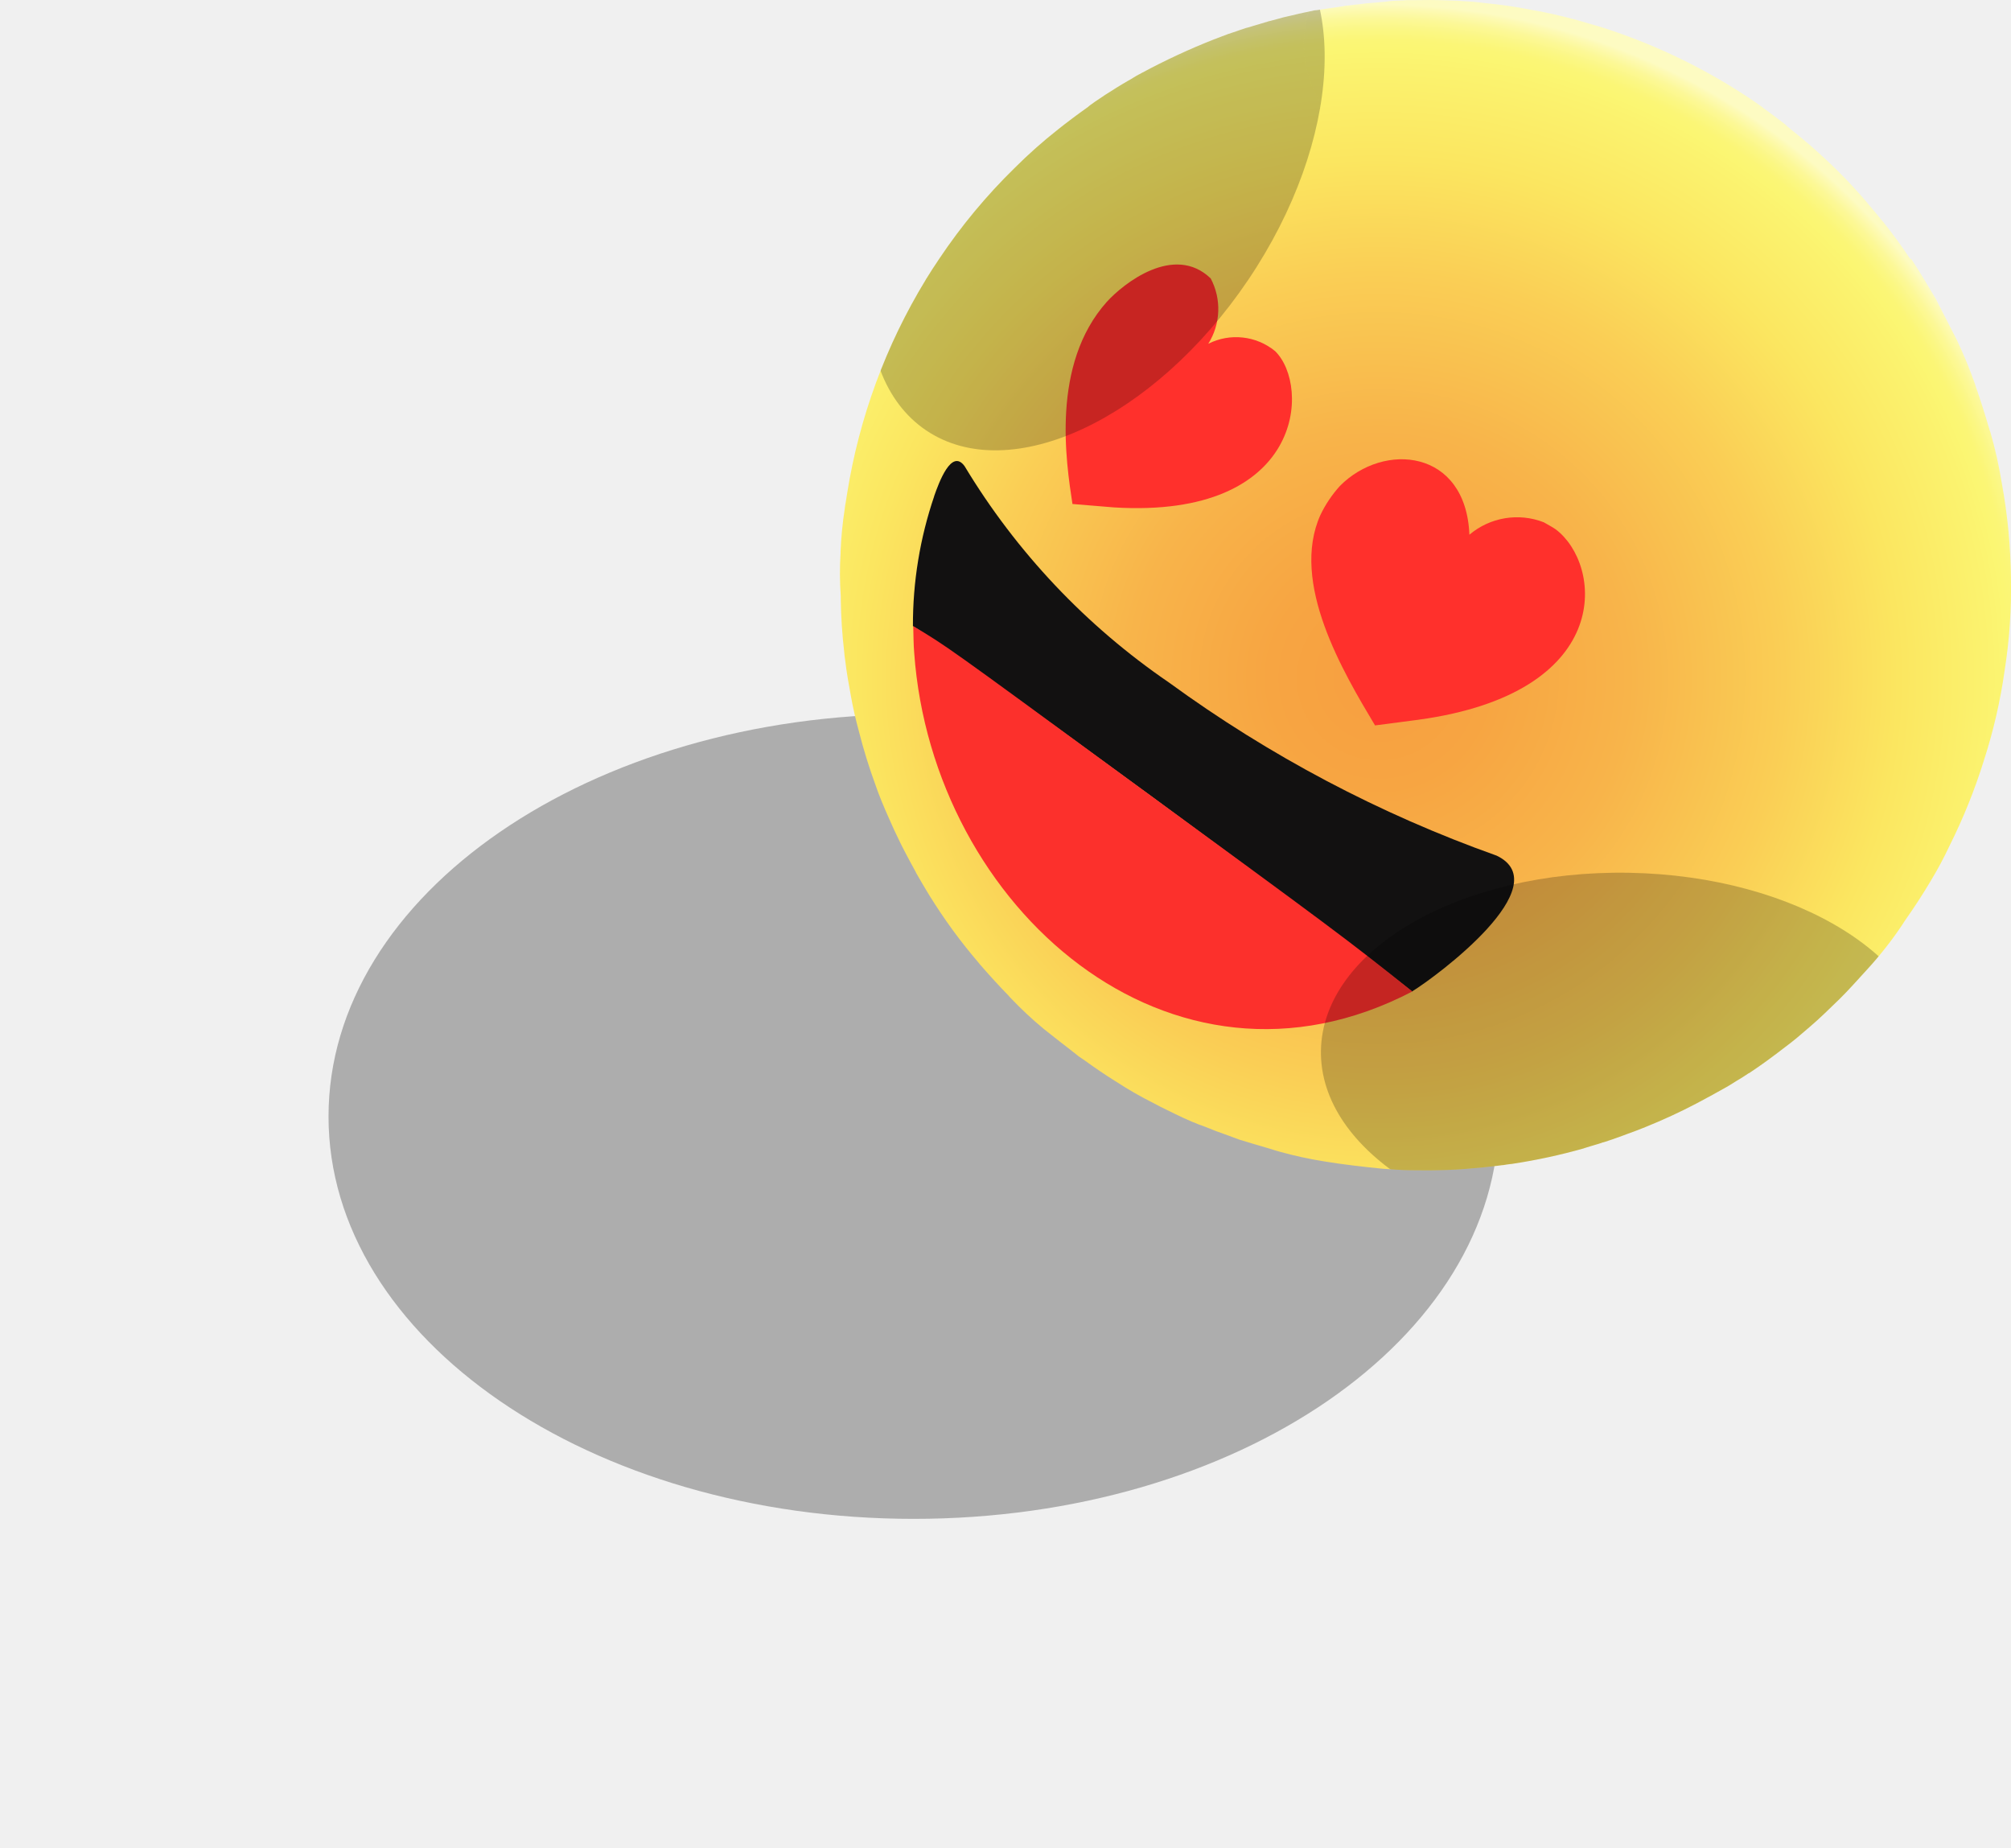
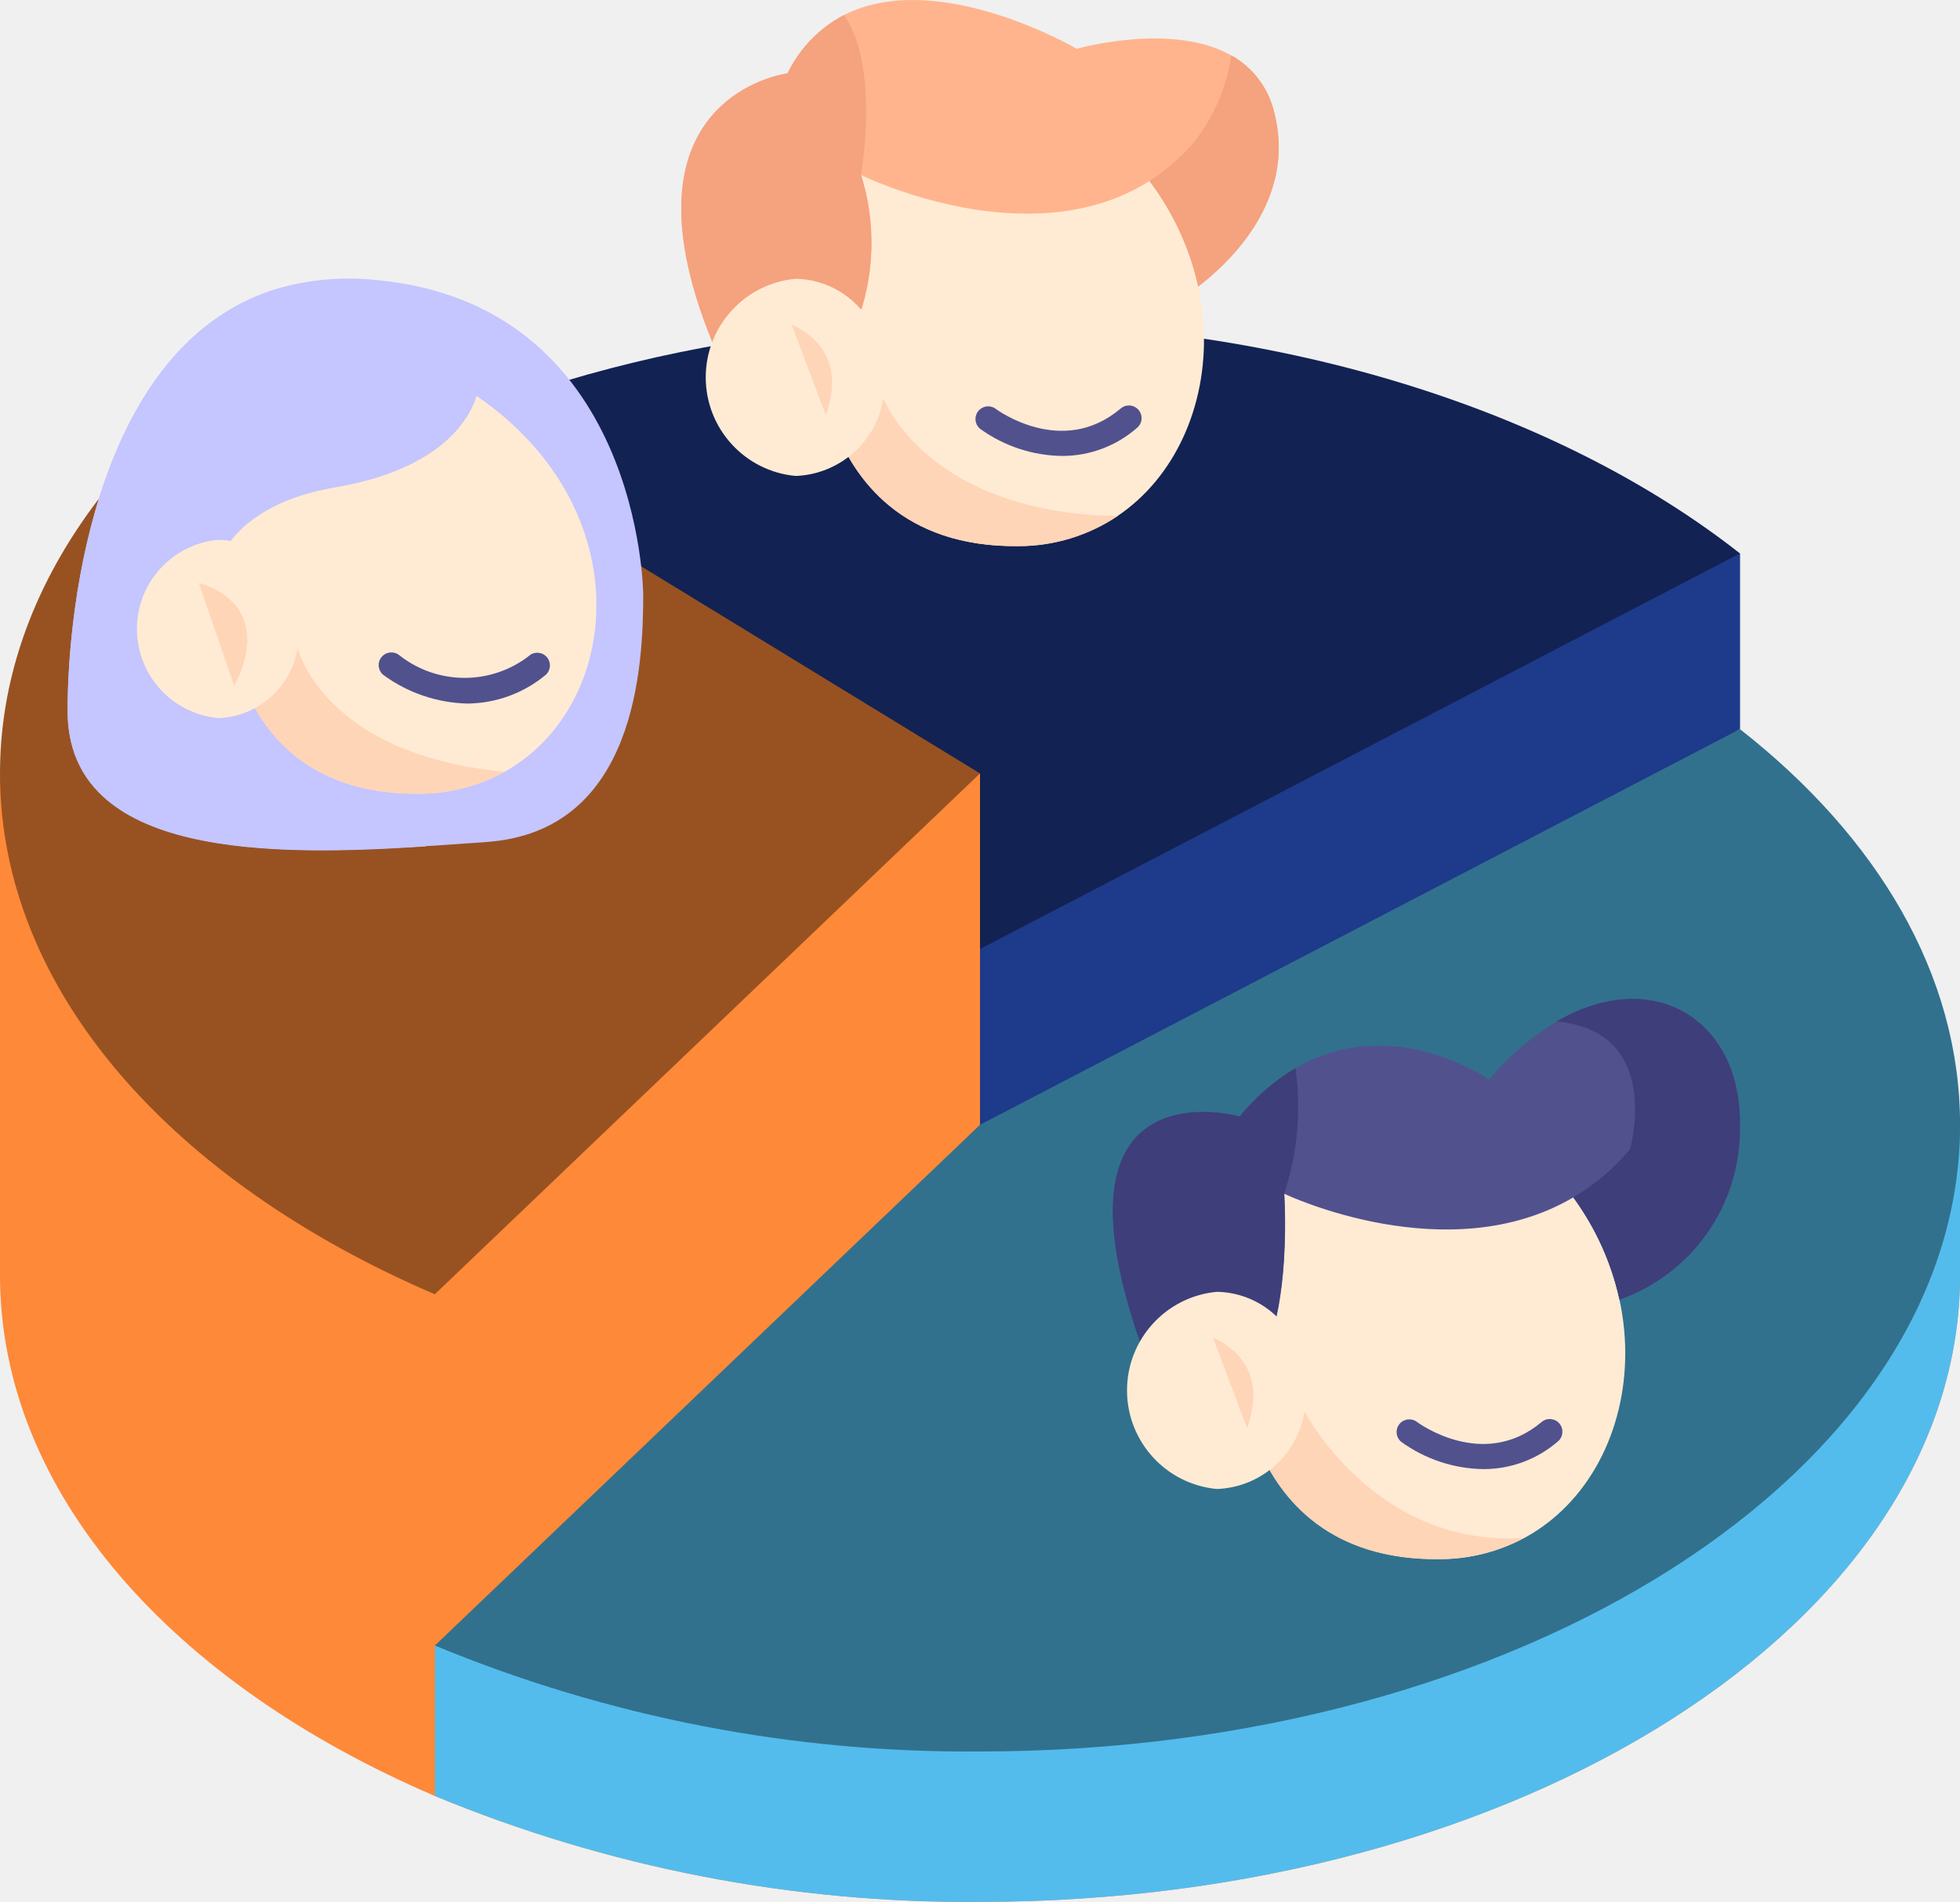
- <svg xmlns="http://www.w3.org/2000/svg" xmlns:xlink="http://www.w3.org/1999/xlink" width="82.478" height="75.758" viewBox="0 0 82.478 75.758">
-   <defs>
-     <radialGradient id="radial-gradient" cx="0.471" cy="0.58" r="0.575" gradientTransform="matrix(-0.999, -0.004, -0.004, 1, 0.933, 0.001)" gradientUnits="objectBoundingBox">
-       <stop offset="0" stop-color="#f79f40" />
-       <stop offset="0.163" stop-color="#f7a542" />
-       <stop offset="0.371" stop-color="#f8b44a" />
-       <stop offset="0.601" stop-color="#face55" />
-       <stop offset="0.771" stop-color="#fbe660" />
-       <stop offset="0.91" stop-color="#fbf36f" />
-       <stop offset="0.932" stop-color="#fbf672" />
-       <stop offset="0.947" stop-color="#fbf676" />
-       <stop offset="0.962" stop-color="#fbf783" />
-       <stop offset="0.978" stop-color="#fcf897" />
-       <stop offset="0.994" stop-color="#fdfab4" />
-       <stop offset="1" stop-color="#fdfbc2" />
-     </radialGradient>
-     <clipPath id="clip-path">
-       <path id="Trazado_116496" data-name="Trazado 116496" d="M52.65,29.84v-.06c0-.11-.03-.77-.15-1.75-.01-.09-.02-.17-.03-.26-.02-.12-.04-.25-.06-.38a23.894,23.894,0,0,0-3.15-8.77c0-.01-.01-.01-.01-.02-.17-.29-.35-.57-.54-.85h0a23.353,23.353,0,0,0-3.06-3.74,20.449,20.449,0,0,0-1.77-1.6c-.39-.32-.78-.62-1.19-.91a.265.265,0,0,1-.06-.05l-.05-.04-.21-.15c-.26-.18-.55-.37-.86-.57h0c-.01-.01-.02-.01-.03-.02-.15-.09-.3-.19-.47-.28-.07-.04-.15-.09-.22-.13s-.12-.07-.19-.11a1.092,1.092,0,0,0-.15-.08,25.413,25.413,0,0,0-2.93-1.4c-.26-.11-.47-.18-.58-.23l-.18-.07-.18-.07c-.01,0-.02-.01-.03-.01l-.04-.01-.3-.1-.04-.01c-.01,0-.03-.01-.04-.01l-.2-.07a2.759,2.759,0,0,0-.27-.08l-.23-.07c-.04-.01-.09-.03-.13-.04-.01,0-.03-.01-.04-.01s-.03-.01-.05-.01a.636.636,0,0,1-.07-.02l-.26-.07-.22-.06c-.07-.02-.14-.03-.21-.05h-.01l-.13-.03-.25-.06-.18-.04a2.049,2.049,0,0,0-.24-.05c-.01,0-.03-.01-.04-.01-.06-.01-.12-.03-.18-.04l-.11-.02-.13-.03h-.02l-.04-.01c-.02,0-.05-.01-.07-.01a1.766,1.766,0,0,1-.2-.04.6.6,0,0,0-.12-.02h0a2.068,2.068,0,0,1-.22-.04l-.19-.03c-.03-.01-.07-.01-.11-.02a.985.985,0,0,0-.17-.02,1,1,0,0,0-.16-.02l-.27-.03-.25-.03c-.03,0-.05-.01-.08-.01h-.02a1.641,1.641,0,0,0-.23-.02l-.34-.03c-.08-.01-.16-.01-.23-.02-.09-.01-.17-.01-.26-.02s-.18-.01-.27-.02A.97.97,0,0,1,29.76,7h-.37c-.48-.01-.96-.01-1.45,0-.11,0-.21,0-.31.01s-.22.01-.32.02c-.07,0-.13.01-.19.01-.16.01-.31.02-.46.04-.05,0-.11.01-.16.01-.22.02-.43.04-.64.07-.1.01-.2.02-.3.04h-.01c-.02,0-.04.01-.06.01q-.24.03-.45.06c-.11.02-.23.04-.34.05-.26.04-.47.08-.61.11-.7.14-1.38.3-2.06.5-.41.11-.77.22-1.21.38a24.021,24.021,0,0,0-5.31,2.61h0c-.17.11-.33.22-.49.33a.265.265,0,0,0-.06.05c-.28.2-.56.4-.84.61a.423.423,0,0,1-.07.05l-.02.02-.02.02c-.01.01-.02.02-.03.02s-.02.01-.03.02c-.08.06-.15.12-.23.18-.15.12-.3.24-.44.36-.08.07-.16.13-.24.2-.16.14-.32.27-.46.4l-.02.02-.02.02c-.03.03-.07.06-.1.09-.75.69-1.21,1.19-1.24,1.22-.23.25-.46.51-.69.77-.16.19-.33.38-.5.59-.01.01-.02.03-.04.04l-.03.03c-.34.42-.69.89-1.08,1.46l-.01.01-.01.01c-.01.01-.01.02-.02.02-.18.26-.36.55-.54.86-.16.26-.32.52-.46.75l-.46.88c-.15.29-.29.56-.42.82a16.758,16.758,0,0,0-.76,1.82h0v.01c-.22.6-.42,1.23-.6,1.84l-.01.02a.037.037,0,0,1-.01.03,17.968,17.968,0,0,0-.5,2.13,23.506,23.506,0,0,0-.17,7.66,22.794,22.794,0,0,0,.82,3.68,23.944,23.944,0,0,0,1.38,3.51,15.311,15.311,0,0,0,.75,1.42c.32.56.68,1.11,1.06,1.66.04.07.09.13.13.2a16,16,0,0,0,1.39,1.8c.34.37.78.88,1.14,1.24s.83.82,1.22,1.15h0c.42.37.6.53.99.83q.72.585,1.47,1.08h.01c.16.11.32.22.49.32.19.12.38.24.55.34.09.05.22.13.36.21a.573.573,0,0,1,.07.04c.15.09.33.18.52.29.04.02.09.05.13.07a22.789,22.789,0,0,0,2.12,1c.18.07.42.17.7.28l.24.09.42.15.3.1.11.03c.01,0,.01,0,.02.01l.16.05a2.759,2.759,0,0,0,.27.08l.26.08c.01,0,.02,0,.02.01a22.1,22.1,0,0,0,2.96.66l.09.01c.08.01.17.03.27.04h.03l.23.03.53.06c.24.03.56.05.79.07s.49.03.74.04h.02c.13.01.25.01.37.01.33.01.77,0,1.1.01s.79-.03,1.13-.05c.72-.06,1.68-.17,2.39-.28a18.747,18.747,0,0,0,1.84-.38c.14-.04.28-.08.43-.12.43-.12.87-.25,1.24-.36l.43-.16c.35-.12.69-.25,1.03-.38l.17-.06c.4-.15.89-.38,1.32-.59.19-.09.37-.18.55-.28a15.71,15.71,0,0,0,1.56-.88c.02-.01.03-.02.05-.03.41-.26.82-.52,1.22-.81.09-.06.18-.12.26-.17l.44-.34c.12-.09.23-.18.35-.27l.66-.52a14.289,14.289,0,0,0,1.37-1.26l.03-.03.07-.07c.35-.35.74-.77,1.2-1.29a.138.138,0,0,0,.03-.04h0a20.958,20.958,0,0,0,2.02-2.71c.01-.01.01-.02.02-.03.19-.3.38-.61.57-.95v-.01h0c.08-.14.16-.29.24-.44.11-.2.22-.41.31-.59l.09-.18c.16-.32.31-.65.47-.99.21-.47.41-.94.56-1.36h0c.26-.7.5-1.44.71-2.23.13-.48.25-.96.33-1.41.1-.48.18-.98.25-1.5.02-.12.03-.23.05-.34.08-.69.14-1.41.16-2.14v-.13C52.68,31.04,52.68,30.45,52.65,29.84Z" transform="translate(-4.654 -6.992)" />
-     </clipPath>
-     <linearGradient id="linear-gradient" x1="-0.166" y1="-323.933" x2="-1.166" y2="-323.933" gradientUnits="objectBoundingBox">
-       <stop offset="0" stop-color="#19b79c" />
-       <stop offset="0.405" stop-color="#1dbb9e" />
-       <stop offset="0.825" stop-color="#2ac8a3" />
-       <stop offset="0.997" stop-color="#31cfa6" />
-     </linearGradient>
-     <linearGradient id="linear-gradient-2" x1="-2.106" y1="-363.238" x2="-3.08" y2="-363.238" xlink:href="#linear-gradient" />
-     <clipPath id="clip-path-2">
-       <path id="Trazado_116504" data-name="Trazado 116504" d="M4.652,29.65v-.06a15.757,15.757,0,0,1,.17-1.74,2.335,2.335,0,0,1,.04-.26c.02-.12.04-.25.06-.38a24.088,24.088,0,0,1,3.22-8.75c0-.01.01-.01.01-.02.18-.29.36-.57.55-.85h0a23.39,23.39,0,0,1,3.09-3.72,20.134,20.134,0,0,1,1.78-1.58q.585-.465,1.2-.9a.265.265,0,0,0,.06-.05l.05-.04.21-.15c.26-.18.55-.37.86-.56h0c.01-.01.02-.01.03-.02.15-.09.31-.19.47-.28a2.53,2.53,0,0,0,.22-.13c.06-.04.12-.07.19-.11.05-.03.1-.05.15-.08a27.308,27.308,0,0,1,2.95-1.37c.26-.1.47-.18.58-.22l.18-.06.18-.06c.01,0,.02-.01.03-.01l.05-.02.3-.1.04-.01c.01,0,.03-.01.04-.01l.2-.06c.08-.02.19-.06.27-.08l.23-.07a.647.647,0,0,0,.13-.04c.01,0,.03-.01.04-.01s.03-.01.05-.01a.637.637,0,0,0,.07-.02l.26-.07.22-.06c.07-.02.14-.03.21-.05h.01l.13-.03c.08-.02.18-.04.25-.06l.18-.04c.08-.02.16-.03.24-.05.01,0,.03-.01.04-.01a1.163,1.163,0,0,0,.18-.04l.11-.01.13-.02h.02l.04-.01c.02,0,.05-.01.07-.01l.2-.03c.04-.01.09-.01.13-.02h0l.22-.03.19-.03a.516.516,0,0,0,.11-.02.985.985,0,0,1,.17-.02c.06-.01.11-.01.16-.02l.27-.03.25-.03c.03,0,.05-.01.08-.01h.02c.07-.01.15-.01.23-.02l.34-.03c.08-.01.16-.01.23-.02a1.569,1.569,0,0,1,.24-.03,2.437,2.437,0,0,1,.27-.01.86.86,0,0,1,.16-.01l.15-.01h.24c.49-.01.97-.01,1.45.01.11,0,.21.01.31.01s.22.01.32.02c.07,0,.13.01.19.01.16.01.31.02.46.04.05.01.11.01.16.02.22.02.43.05.64.07.1.01.2.03.3.04h.01c.02,0,.04.01.06.01.16.02.31.05.45.07l.34.06c.26.05.47.09.6.11.69.14,1.38.31,2.06.52.41.11.76.23,1.21.39a24.178,24.178,0,0,1,5.28,2.65h0c.16.11.33.22.49.34a.265.265,0,0,1,.06.05c.28.2.56.41.83.62a.424.424,0,0,0,.07.05l.02.02.02.02.03.03c.01.01.02.01.02.02.08.06.15.12.22.18.15.12.3.24.44.36.08.07.16.14.24.2.16.14.31.28.46.41l.02.02.02.02c.03.03.07.06.1.09.75.69,1.2,1.2,1.23,1.23.23.25.46.51.68.78.16.19.32.38.49.59.01.01.02.03.04.04l.02.03c.33.42.69.89,1.07,1.47l.04.01.01.01c.01.01.01.02.02.02.17.26.36.56.54.86.16.26.31.53.45.75l.45.88c.15.29.29.56.42.82a18.431,18.431,0,0,1,.75,1.83h0v.01c.21.6.41,1.23.59,1.85l.01.02a.037.037,0,0,0,.01.03,17.59,17.59,0,0,1,.48,2.14,22.71,22.71,0,0,1,.37,3.87,21.465,21.465,0,0,1-.26,3.8,21.96,21.96,0,0,1-.85,3.68,23.286,23.286,0,0,1-1.41,3.5,15.244,15.244,0,0,1-.76,1.42c-.33.56-.69,1.11-1.07,1.65-.04.07-.09.13-.13.2a15.2,15.2,0,0,1-1.41,1.79c-.34.37-.79.88-1.15,1.23s-.84.82-1.22,1.14h0c-.43.37-.6.52-1,.82-.49.38-.98.74-1.48,1.07H41.9c-.16.11-.32.21-.49.31-.19.12-.38.24-.55.33-.09.05-.22.12-.36.2a.574.574,0,0,0-.07.04c-.15.08-.33.18-.52.28-.04.02-.09.05-.13.07a23.108,23.108,0,0,1-2.12.98c-.18.07-.42.17-.71.27l-.24.09-.42.15-.3.1-.11.03c-.01,0-.01,0-.02.01l-.16.05c-.08.02-.19.06-.27.08l-.26.08c-.01,0-.02,0-.02.01a23.962,23.962,0,0,1-2.96.64l-.09.01c-.08.01-.17.02-.27.04H31.8l-.23.03-.53.06c-.24.02-.56.05-.79.07s-.49.03-.74.04h-.02c-.13,0-.25.01-.37.01-.33.01-.77,0-1.1,0s-.79-.04-1.13-.06c-.72-.07-1.68-.18-2.39-.3a16.281,16.281,0,0,1-1.84-.4c-.14-.04-.28-.08-.43-.13-.43-.12-.87-.26-1.24-.37l-.43-.16c-.35-.12-.69-.25-1.03-.39l-.17-.06c-.4-.15-.88-.38-1.32-.6-.19-.09-.37-.18-.55-.28a15.612,15.612,0,0,1-1.55-.89.219.219,0,0,0-.05-.03c-.41-.26-.81-.53-1.21-.82-.09-.06-.17-.12-.25-.17L14,49.97c-.12-.09-.23-.18-.35-.27l-.66-.52a15.233,15.233,0,0,1-1.36-1.27l-.03-.03-.06-.07c-.34-.35-.74-.78-1.19-1.3a.138.138,0,0,1-.03-.04h0a21.889,21.889,0,0,1-2-2.73c-.01-.01-.01-.02-.02-.03-.18-.3-.37-.61-.56-.95v-.01h0c-.08-.14-.16-.29-.24-.44-.11-.21-.22-.41-.31-.59l-.09-.18c-.16-.32-.31-.65-.46-.99-.21-.47-.41-.95-.55-1.36h0a22.441,22.441,0,0,1-.69-2.23c-.13-.48-.24-.96-.32-1.41-.09-.49-.18-.98-.24-1.5-.02-.12-.03-.23-.04-.34a21.166,21.166,0,0,1-.14-2.14v-.13A13.347,13.347,0,0,1,4.652,29.65Z" transform="translate(-4.627 -6.983)" fill="url(#radial-gradient)" />
-     </clipPath>
-   </defs>
-   <g id="Grupo_157926" data-name="Grupo 157926" transform="translate(13.474)">
-     <ellipse id="Elipse_4737" data-name="Elipse 4737" cx="24" cy="16.5" rx="24" ry="16.5" transform="translate(0 29.284)" fill="#0b0b0b" opacity="0.292" style="mix-blend-mode: multiply;isolation: isolate" />
-     <path id="Trazado_116493" data-name="Trazado 116493" d="M4.652,29.65v-.06a15.757,15.757,0,0,1,.17-1.74,2.335,2.335,0,0,1,.04-.26c.02-.12.04-.25.06-.38a24.088,24.088,0,0,1,3.22-8.75c0-.01.01-.01.01-.02.18-.29.36-.57.55-.85h0a23.39,23.39,0,0,1,3.09-3.72,20.134,20.134,0,0,1,1.78-1.58q.585-.465,1.2-.9a.265.265,0,0,0,.06-.05l.05-.04.21-.15c.26-.18.55-.37.86-.56h0c.01-.01.02-.01.03-.02.15-.09.31-.19.47-.28a2.53,2.53,0,0,0,.22-.13c.06-.04.12-.07.19-.11.05-.03.1-.05.15-.08a27.308,27.308,0,0,1,2.95-1.37c.26-.1.47-.18.58-.22l.18-.06.18-.06c.01,0,.02-.01.03-.01l.05-.02.3-.1.04-.01c.01,0,.03-.01.04-.01l.2-.06c.08-.02.19-.06.27-.08l.23-.07a.647.647,0,0,0,.13-.04c.01,0,.03-.01.04-.01s.03-.01.05-.01a.637.637,0,0,0,.07-.02l.26-.07.22-.06c.07-.02.14-.03.21-.05h.01l.13-.03c.08-.02.18-.04.25-.06l.18-.04c.08-.02.16-.03.24-.05.01,0,.03-.01.04-.01a1.163,1.163,0,0,0,.18-.04l.11-.01.13-.02h.02l.04-.01c.02,0,.05-.01.07-.01l.2-.03c.04-.01.09-.01.13-.02h0l.22-.03.19-.03a.516.516,0,0,0,.11-.02.985.985,0,0,1,.17-.02c.06-.01.11-.01.16-.02l.27-.03.25-.03c.03,0,.05-.01.08-.01h.02c.07-.01.15-.01.23-.02l.34-.03c.08-.01.16-.01.23-.02a1.569,1.569,0,0,1,.24-.03,2.437,2.437,0,0,1,.27-.01.86.86,0,0,1,.16-.01l.15-.01h.24c.49-.01.97-.01,1.45.01.11,0,.21.01.31.01s.22.01.32.02c.07,0,.13.01.19.01.16.01.31.02.46.04.05.01.11.01.16.02.22.02.43.05.64.07.1.01.2.03.3.04h.01c.02,0,.04.01.06.01.16.02.31.05.45.07l.34.06c.26.05.47.09.6.11.69.14,1.38.31,2.06.52.41.11.76.23,1.21.39a24.178,24.178,0,0,1,5.28,2.65h0c.16.11.33.22.49.34a.265.265,0,0,1,.06.05c.28.2.56.41.83.62a.424.424,0,0,0,.07.05l.02.02.02.02.03.03c.01.01.02.01.02.02.08.06.15.12.22.18.15.12.3.24.44.36.08.07.16.14.24.2.16.14.31.28.46.41l.02.02.02.02c.03.03.07.06.1.09.75.69,1.2,1.2,1.23,1.23.23.25.46.51.68.78.16.19.32.38.49.59.01.01.02.03.04.04l.02.03c.33.42.69.89,1.07,1.47l.04.01.01.01c.01.01.01.02.02.02.17.26.36.56.54.86.16.26.31.53.45.75l.45.88c.15.29.29.56.42.82a18.431,18.431,0,0,1,.75,1.83h0v.01c.21.6.41,1.23.59,1.85l.01.02a.037.037,0,0,0,.01.03,17.59,17.59,0,0,1,.48,2.14,22.71,22.71,0,0,1,.37,3.87,21.465,21.465,0,0,1-.26,3.8,21.96,21.96,0,0,1-.85,3.68,23.286,23.286,0,0,1-1.41,3.5,15.244,15.244,0,0,1-.76,1.42c-.33.56-.69,1.11-1.07,1.65-.04.07-.09.13-.13.2a15.2,15.2,0,0,1-1.41,1.79c-.34.37-.79.88-1.15,1.23s-.84.82-1.22,1.14h0c-.43.37-.6.52-1,.82-.49.38-.98.74-1.48,1.07H41.9c-.16.11-.32.21-.49.31-.19.12-.38.24-.55.33-.09.05-.22.12-.36.2a.574.574,0,0,0-.07.04c-.15.08-.33.18-.52.28-.04.02-.09.05-.13.07a23.108,23.108,0,0,1-2.12.98c-.18.07-.42.17-.71.27l-.24.09-.42.15-.3.1-.11.03c-.01,0-.01,0-.02.01l-.16.05c-.08.02-.19.06-.27.08l-.26.08c-.01,0-.02,0-.02.01a23.962,23.962,0,0,1-2.96.64l-.09.01c-.08.01-.17.02-.27.04H31.8l-.23.03-.53.06c-.24.02-.56.05-.79.07s-.49.03-.74.04h-.02c-.13,0-.25.01-.37.01-.33.01-.77,0-1.1,0s-.79-.04-1.13-.06c-.72-.07-1.68-.18-2.39-.3a16.281,16.281,0,0,1-1.84-.4c-.14-.04-.28-.08-.43-.13-.43-.12-.87-.26-1.24-.37l-.43-.16c-.35-.12-.69-.25-1.03-.39l-.17-.06c-.4-.15-.88-.38-1.32-.6-.19-.09-.37-.18-.55-.28a15.612,15.612,0,0,1-1.55-.89.219.219,0,0,0-.05-.03c-.41-.26-.81-.53-1.21-.82-.09-.06-.17-.12-.25-.17L14,49.97c-.12-.09-.23-.18-.35-.27l-.66-.52a15.233,15.233,0,0,1-1.36-1.27l-.03-.03-.06-.07c-.34-.35-.74-.78-1.19-1.3a.138.138,0,0,1-.03-.04h0a21.889,21.889,0,0,1-2-2.73c-.01-.01-.01-.02-.02-.03-.18-.3-.37-.61-.56-.95v-.01h0c-.08-.14-.16-.29-.24-.44-.11-.21-.22-.41-.31-.59l-.09-.18c-.16-.32-.31-.65-.46-.99-.21-.47-.41-.95-.55-1.36h0a22.441,22.441,0,0,1-.69-2.23c-.13-.48-.24-.96-.32-1.41-.09-.49-.18-.98-.24-1.5-.02-.12-.03-.23-.04-.34a21.166,21.166,0,0,1-.14-2.14v-.13A13.347,13.347,0,0,1,4.652,29.65Z" transform="translate(16.349 -6.983)" fill="url(#radial-gradient)" />
-     <g id="Grupo_86225" data-name="Grupo 86225" transform="translate(20.955 0.009)" clip-path="url(#clip-path)">
-       <path id="Trazado_116494" data-name="Trazado 116494" d="M50.67,21.64a4.37,4.37,0,0,1,.18-.46C50.8,21.33,50.74,21.48,50.67,21.64Z" transform="translate(-48.844 -6.992)" fill="url(#linear-gradient)" />
-       <path id="Trazado_116495" data-name="Trazado 116495" d="M4.7,34.92c.03-.14.05-.28.08-.41C4.75,34.65,4.73,34.79,4.7,34.92Z" transform="translate(43.196 -6.992)" fill="url(#linear-gradient-2)" />
-     </g>
-     <path id="Trazado_116497" data-name="Trazado 116497" d="M25.873,27.33A16.375,16.375,0,0,0,25,32.66c2.26,1.39,16.97,12.2,20.47,14.98,1.03-.63,6.02-4.35,3.47-5.57a52.925,52.925,0,0,1-13.44-7.1,28.664,28.664,0,0,1-8.38-8.87c-.54-.75-1.06.69-1.25,1.23" transform="translate(-1.032 -6.983)" fill="#121111" />
-     <path id="Trazado_116499" data-name="Trazado 116499" d="M29.22,33.76c.75,10.43,10.52,19.05,20.43,13.88-2.65-2.12-3.33-2.62-11.66-8.71-7.45-5.46-7.45-5.46-8.81-6.27.01.33.01.77.04,1.1" transform="translate(-5.199 -6.983)" fill="#fc302c" />
-     <g id="Grupo_86231" data-name="Grupo 86231" transform="translate(40.307 18.833)">
-       <path id="Trazado_116501" data-name="Trazado 116501" d="M22.473,28.1c-1.25,2.78.93,6.44,2.24,8.63.65-.09,1.52-.19,2.17-.29,7.67-1.22,7.14-6.32,5.24-7.75-.14-.1-.34-.2-.49-.29a3.024,3.024,0,0,0-3.05.51c-.14-3.51-3.51-3.82-5.31-2a4.969,4.969,0,0,0-.8,1.19" transform="translate(-22.099 -25.816)" fill="#ff302c" />
-     </g>
-     <g id="Grupo_86232" data-name="Grupo 86232" transform="translate(30.232 10.846)">
-       <path id="Trazado_116503" data-name="Trazado 116503" d="M35.806,19.36c-2.3,2.57-1.67,6.58-1.41,8.29.51.04,1.19.1,1.7.14,7.78.48,8.08-4.98,6.61-6.41a2.529,2.529,0,0,0-2.74-.3,2.679,2.679,0,0,0,.1-2.68c-1.5-1.44-3.58.21-4.26.96" transform="translate(-34.117 -17.829)" fill="#ff302c" />
-     </g>
-     <g id="Enmascarar_grupo_59" data-name="Enmascarar grupo 59" transform="translate(20.976 0)" clip-path="url(#clip-path-2)">
-       <g id="Grupo_86233" data-name="Grupo 86233" transform="translate(-2.683 -7.272)" opacity="0.561" style="mix-blend-mode: multiply;isolation: isolate">
-         <g id="Grupo_86230" data-name="Grupo 86230" transform="translate(0)">
-           <ellipse id="Elipse_4734" data-name="Elipse 4734" cx="12.5" cy="7.5" rx="12.5" ry="7.5" transform="translate(21.707 1.557)" fill="#fff" opacity="0.743" />
-           <ellipse id="Elipse_4735" data-name="Elipse 4735" cx="12.5" cy="7.5" rx="12.5" ry="7.5" transform="translate(26.415 8.388) rotate(124)" opacity="0.387" />
-           <ellipse id="Elipse_4736" data-name="Elipse 4736" cx="12.5" cy="7.5" rx="12.5" ry="7.5" transform="matrix(-1, -0.017, 0.017, -1, 47.282, 58.274)" opacity="0.387" />
-         </g>
+ <svg xmlns="http://www.w3.org/2000/svg" width="94.143" height="91.354" viewBox="0 0 94.143 91.354">
+   <g id="Calque_2" data-name="Calque 2" transform="translate(0 -0.007)">
+     <g id="_36-_Segmentation" data-name="36- Segmentation" transform="translate(0 0.007)">
+       <path id="Trazado_873454" data-name="Trazado 873454" d="M94.144,199.973V207.2c0,16.625-21.075,30.1-47.072,30.1a66.929,66.929,0,0,1-26.186-5.085C8.29,226.818,0,217.629,0,207.2V183.1l54.173,27.1L85,202.314Z" transform="translate(0 -145.951)" fill="#fe8938" />
+       <path id="Trazado_873455" data-name="Trazado 873455" d="M176.2,266.26v7.229c0,16.625-21.075,30.1-47.072,30.1a66.928,66.928,0,0,1-26.186-5.085v-7.229L167.055,268.6Z" transform="translate(-82.054 -212.239)" fill="#53bced" />
+       <path id="Trazado_873456" data-name="Trazado 873456" d="M142.04,138.86,157.273,164,196.8,139.446V131.01Z" transform="translate(-113.221 -104.43)" fill="#1e3a8a" />
+       <path id="Trazado_873457" data-name="Trazado 873457" d="M134.807,87.4,98.3,106.406,64.27,85.607C72.84,79.873,84.911,76.3,98.3,76.3c14.726,0,27.874,4.326,36.5,11.1Z" transform="translate(-51.23 -60.821)" fill="#122253" />
+       <path id="Trazado_873458" data-name="Trazado 873458" d="M105.582,189.984l-2.652,18.133V224.99l22.95-7.276,3.238-17.741V183.1Z" transform="translate(-82.046 -145.951)" fill="#fe8938" />
+       <path id="Trazado_873459" data-name="Trazado 873459" d="M47.072,101.389,20.884,126.406C8.288,121,0,111.816,0,101.389c0-8.065,4.961-15.4,13.04-20.8Z" transform="translate(0 -64.24)" fill="#985221" />
+       <path id="Trazado_873460" data-name="Trazado 873460" d="M176.2,191.6c0,16.625-21.075,30.1-47.072,30.1a66.913,66.913,0,0,1-26.186-5.087L129.126,191.6l36.5-19.005C172.237,177.772,176.2,184.388,176.2,191.6Z" transform="translate(-82.054 -137.574)" fill="#31718e" />
+       <path id="Trazado_873461" data-name="Trazado 873461" d="M208.153,45.9a8.532,8.532,0,0,1-4.725,1.447c-5.636.077-7.98-3.246-8.95-5.9a11.363,11.363,0,0,1-.688-3.216V28.4l12.472-1.909C214.337,32.26,213.635,42.2,208.153,45.9Z" transform="translate(-154.471 -21.117)" fill="#ffebd3" />
+       <path id="Trazado_873462" data-name="Trazado 873462" d="M210.855,99.977a8.532,8.532,0,0,1-4.725,1.447c-5.636.077-7.98-3.246-8.95-5.9a8.883,8.883,0,0,1,2.423-1.2S201.676,99.828,210.855,99.977Z" transform="translate(-157.173 -75.192)" fill="#ffd5b7" />
+       <path id="Trazado_873463" data-name="Trazado 873463" d="M186.112,13.77A13.111,13.111,0,0,0,183.769,8.7c-5.748,3.652-13.677-.2-13.846-.286a10.889,10.889,0,0,1-.227,7.156l-6.728,1.339c-5.243-12.273,3.419-13.371,3.419-13.371A6.207,6.207,0,0,1,169.1.728c4.508-2.295,11.175,1.623,11.175,1.623s4.563-1.307,7.426.319a4.232,4.232,0,0,1,2.053,2.717C190.872,9.607,187.553,12.671,186.112,13.77Z" transform="translate(-128.559 -0.007)" fill="#ffb48d" />
+       <path id="Trazado_873464" data-name="Trazado 873464" d="M274.453,24.214a13.111,13.111,0,0,0-2.343-5.072,9.586,9.586,0,0,0,2.063-1.771,8.72,8.72,0,0,0,1.871-4.261,4.233,4.233,0,0,1,2.053,2.717C279.213,20.051,275.894,23.115,274.453,24.214Z" transform="translate(-216.9 -10.452)" fill="#f5a27e" />
+       <path id="Trazado_873465" data-name="Trazado 873465" d="M169.686,18.39l-6.728,1.339c-5.243-12.273,3.419-13.371,3.419-13.371a6.206,6.206,0,0,1,2.717-2.8c1.741,2.536.812,7.674.812,7.674a10.89,10.89,0,0,1-.219,7.156Z" transform="translate(-128.551 -2.839)" fill="#f5a27e" />
+       <path id="Trazado_873466" data-name="Trazado 873466" d="M175.009,68.122a4.228,4.228,0,0,0-3.6-2.122,4.756,4.756,0,0,0,0,9.471,4.43,4.43,0,0,0,4.214-3.723Z" transform="translate(-133.196 -52.61)" fill="#ffebd3" />
+       <path id="Trazado_873467" data-name="Trazado 873467" d="M187.39,76.82l1.643,4.35C190.018,78.433,188.368,77.262,187.39,76.82Z" transform="translate(-149.369 -61.235)" fill="#ffd5b7" />
+       <path id="Trazado_873468" data-name="Trazado 873468" d="M307.165,286.141a8.607,8.607,0,0,1-4.036,1.025c-5.292.073-7.682-2.841-8.757-5.4a11.487,11.487,0,0,1-.883-3.711v-9.834l12.48-1.909c8.4,6,7.3,16.526,1.2,19.831Z" transform="translate(-233.942 -212.278)" fill="#ffebd3" />
+       <path id="Trazado_873469" data-name="Trazado 873469" d="M310.633,340.217a8.606,8.606,0,0,1-4.036,1.025c-5.292.073-7.682-2.841-8.757-5.4a20.11,20.11,0,0,1,2.232-1.69S303.46,340.714,310.633,340.217Z" transform="translate(-237.41 -266.354)" fill="#ffd5b7" />
+       <path id="Trazado_873470" data-name="Trazado 873470" d="M293.587,242.778a8.666,8.666,0,0,1-5.78,8.146,13.039,13.039,0,0,0-2.22-4.912c-6,3.532-13.718-.093-13.88-.17.233,4.936-.732,7.122-.732,7.122l-5.665,1.42c-5.884-15.128,4.261-12.257,4.261-12.257a10.17,10.17,0,0,1,2.68-2.323c4.656-2.717,9.287.552,9.287.552a13,13,0,0,1,3.246-2.788C289.454,234.834,293.767,237.5,293.587,242.778Z" transform="translate(-210.016 -188.501)" fill="#51518e" />
+       <path id="Trazado_873471" data-name="Trazado 873471" d="M377.288,242.781a8.666,8.666,0,0,1-5.781,8.146,13.04,13.04,0,0,0-2.22-4.912,10.721,10.721,0,0,0,2.719-2.3s1.637-5.681-3.526-6.146C373.155,234.837,377.468,237.505,377.288,242.781Z" transform="translate(-293.717 -188.504)" fill="#3e3e7a" />
+       <path id="Trazado_873472" data-name="Trazado 873472" d="M271.656,258.888c.233,4.936-.732,7.122-.732,7.122l-5.665,1.42c-5.884-15.128,4.261-12.257,4.261-12.257a10.169,10.169,0,0,1,2.68-2.323A13.217,13.217,0,0,1,271.656,258.888Z" transform="translate(-209.976 -201.549)" fill="#3e3e7a" />
+       <path id="Trazado_873473" data-name="Trazado 873473" d="M274.739,307.942a4.222,4.222,0,0,0-3.6-2.122,4.756,4.756,0,0,0,0,9.471,4.429,4.429,0,0,0,4.212-3.723Z" transform="translate(-212.691 -243.772)" fill="#ffebd3" />
+       <path id="Trazado_873474" data-name="Trazado 873474" d="M287.13,316.64l1.643,4.35C289.755,318.253,288.106,317.078,287.13,316.64Z" transform="translate(-228.873 -252.397)" fill="#ffd5b7" />
+       <path id="Trazado_873475" data-name="Trazado 873475" d="M43.649,81.141c0,3.382-.314,11.391-7.521,11.9-.9.063-1.893.14-2.936.2-7.3.481-17.191.586-17.191-6.511,0-5.125,1.445-17.818,10.244-20.316a12.409,12.409,0,0,1,4.492-.373C43.561,67.166,43.649,81.141,43.649,81.141Z" transform="translate(-12.754 -52.599)" fill="#c5c5ff" />
+       <path id="Trazado_873476" data-name="Trazado 873476" d="M33.191,94.963c-7.3.481-17.191.586-17.191-6.511,0-5.131,1.445-17.824,10.244-20.322,6.349,2,2.662,10.25,2.662,10.25s-4.975,6.669,2.029,11.75C33.492,91.989,33.822,93.62,33.191,94.963Z" transform="translate(-12.754 -54.308)" fill="#c5c5ff" />
+       <path id="Trazado_873477" data-name="Trazado 873477" d="M65.8,111.788a8.453,8.453,0,0,1-4.058,1.057c-4.612.061-6.913-2.163-8.061-4.33a10.226,10.226,0,0,1-1.14-4.015l-.406-2.916s.8-2.648,5.5-3.449c4.139-.7,6.2-2.506,6.813-4.395C72.355,99.176,71.427,108.635,65.8,111.788Z" transform="translate(-41.553 -74.722)" fill="#ffebd3" />
+       <path id="Trazado_873478" data-name="Trazado 873478" d="M71.869,159.335a8.452,8.452,0,0,1-4.058,1.057c-4.612.061-6.913-2.163-8.061-4.33a17.324,17.324,0,0,1,2.175-2.672S63.138,158.525,71.869,159.335Z" transform="translate(-47.627 -122.269)" fill="#ffd5b7" />
+       <path id="Trazado_873479" data-name="Trazado 873479" d="M39.612,129.707a3.82,3.82,0,0,0-3.246-1.917,4.3,4.3,0,0,0,0,8.564,4,4,0,0,0,3.808-3.364Z" transform="translate(-25.882 -101.863)" fill="#ffebd3" />
+       <path id="Trazado_873480" data-name="Trazado 873480" d="M47.05,138l1.706,4.953C50.85,138.848,47.05,138,47.05,138Z" transform="translate(-37.504 -110.002)" fill="#ffd5b7" />
+       <g id="Grupo_1099150" data-name="Grupo 1099150" transform="translate(18.188 19.482)">
+         <path id="Trazado_873481" data-name="Trazado 873481" d="M237.864,96.182c-2.778,2.337-5.884.079-6.012-.02a.609.609,0,0,0-.73.972,6.87,6.87,0,0,0,3.938,1.311,5.45,5.45,0,0,0,3.587-1.331.609.609,0,1,0-.783-.931Z" transform="translate(-202.243 -96.027)" fill="#51518e" />
+         <path id="Trazado_873482" data-name="Trazado 873482" d="M338.407,336.153a.609.609,0,0,0-.856-.073c-2.778,2.337-5.884.079-6.012-.02a.609.609,0,0,0-.732.972,6.9,6.9,0,0,0,3.94,1.311,5.45,5.45,0,0,0,3.587-1.331.609.609,0,0,0,.073-.858Z" transform="translate(-281.692 -287.261)" fill="#51518e" />
+         <path id="Trazado_873483" data-name="Trazado 873483" d="M96.907,154.589a5.065,5.065,0,0,1-6.271,0,.609.609,0,0,0-.765.948A7.111,7.111,0,0,0,93.9,156.91a5.963,5.963,0,0,0,3.758-1.37.609.609,0,0,0-.753-.956Z" transform="translate(-89.644 -142.599)" fill="#51518e" />
      </g>
    </g>
  </g>
</svg>
